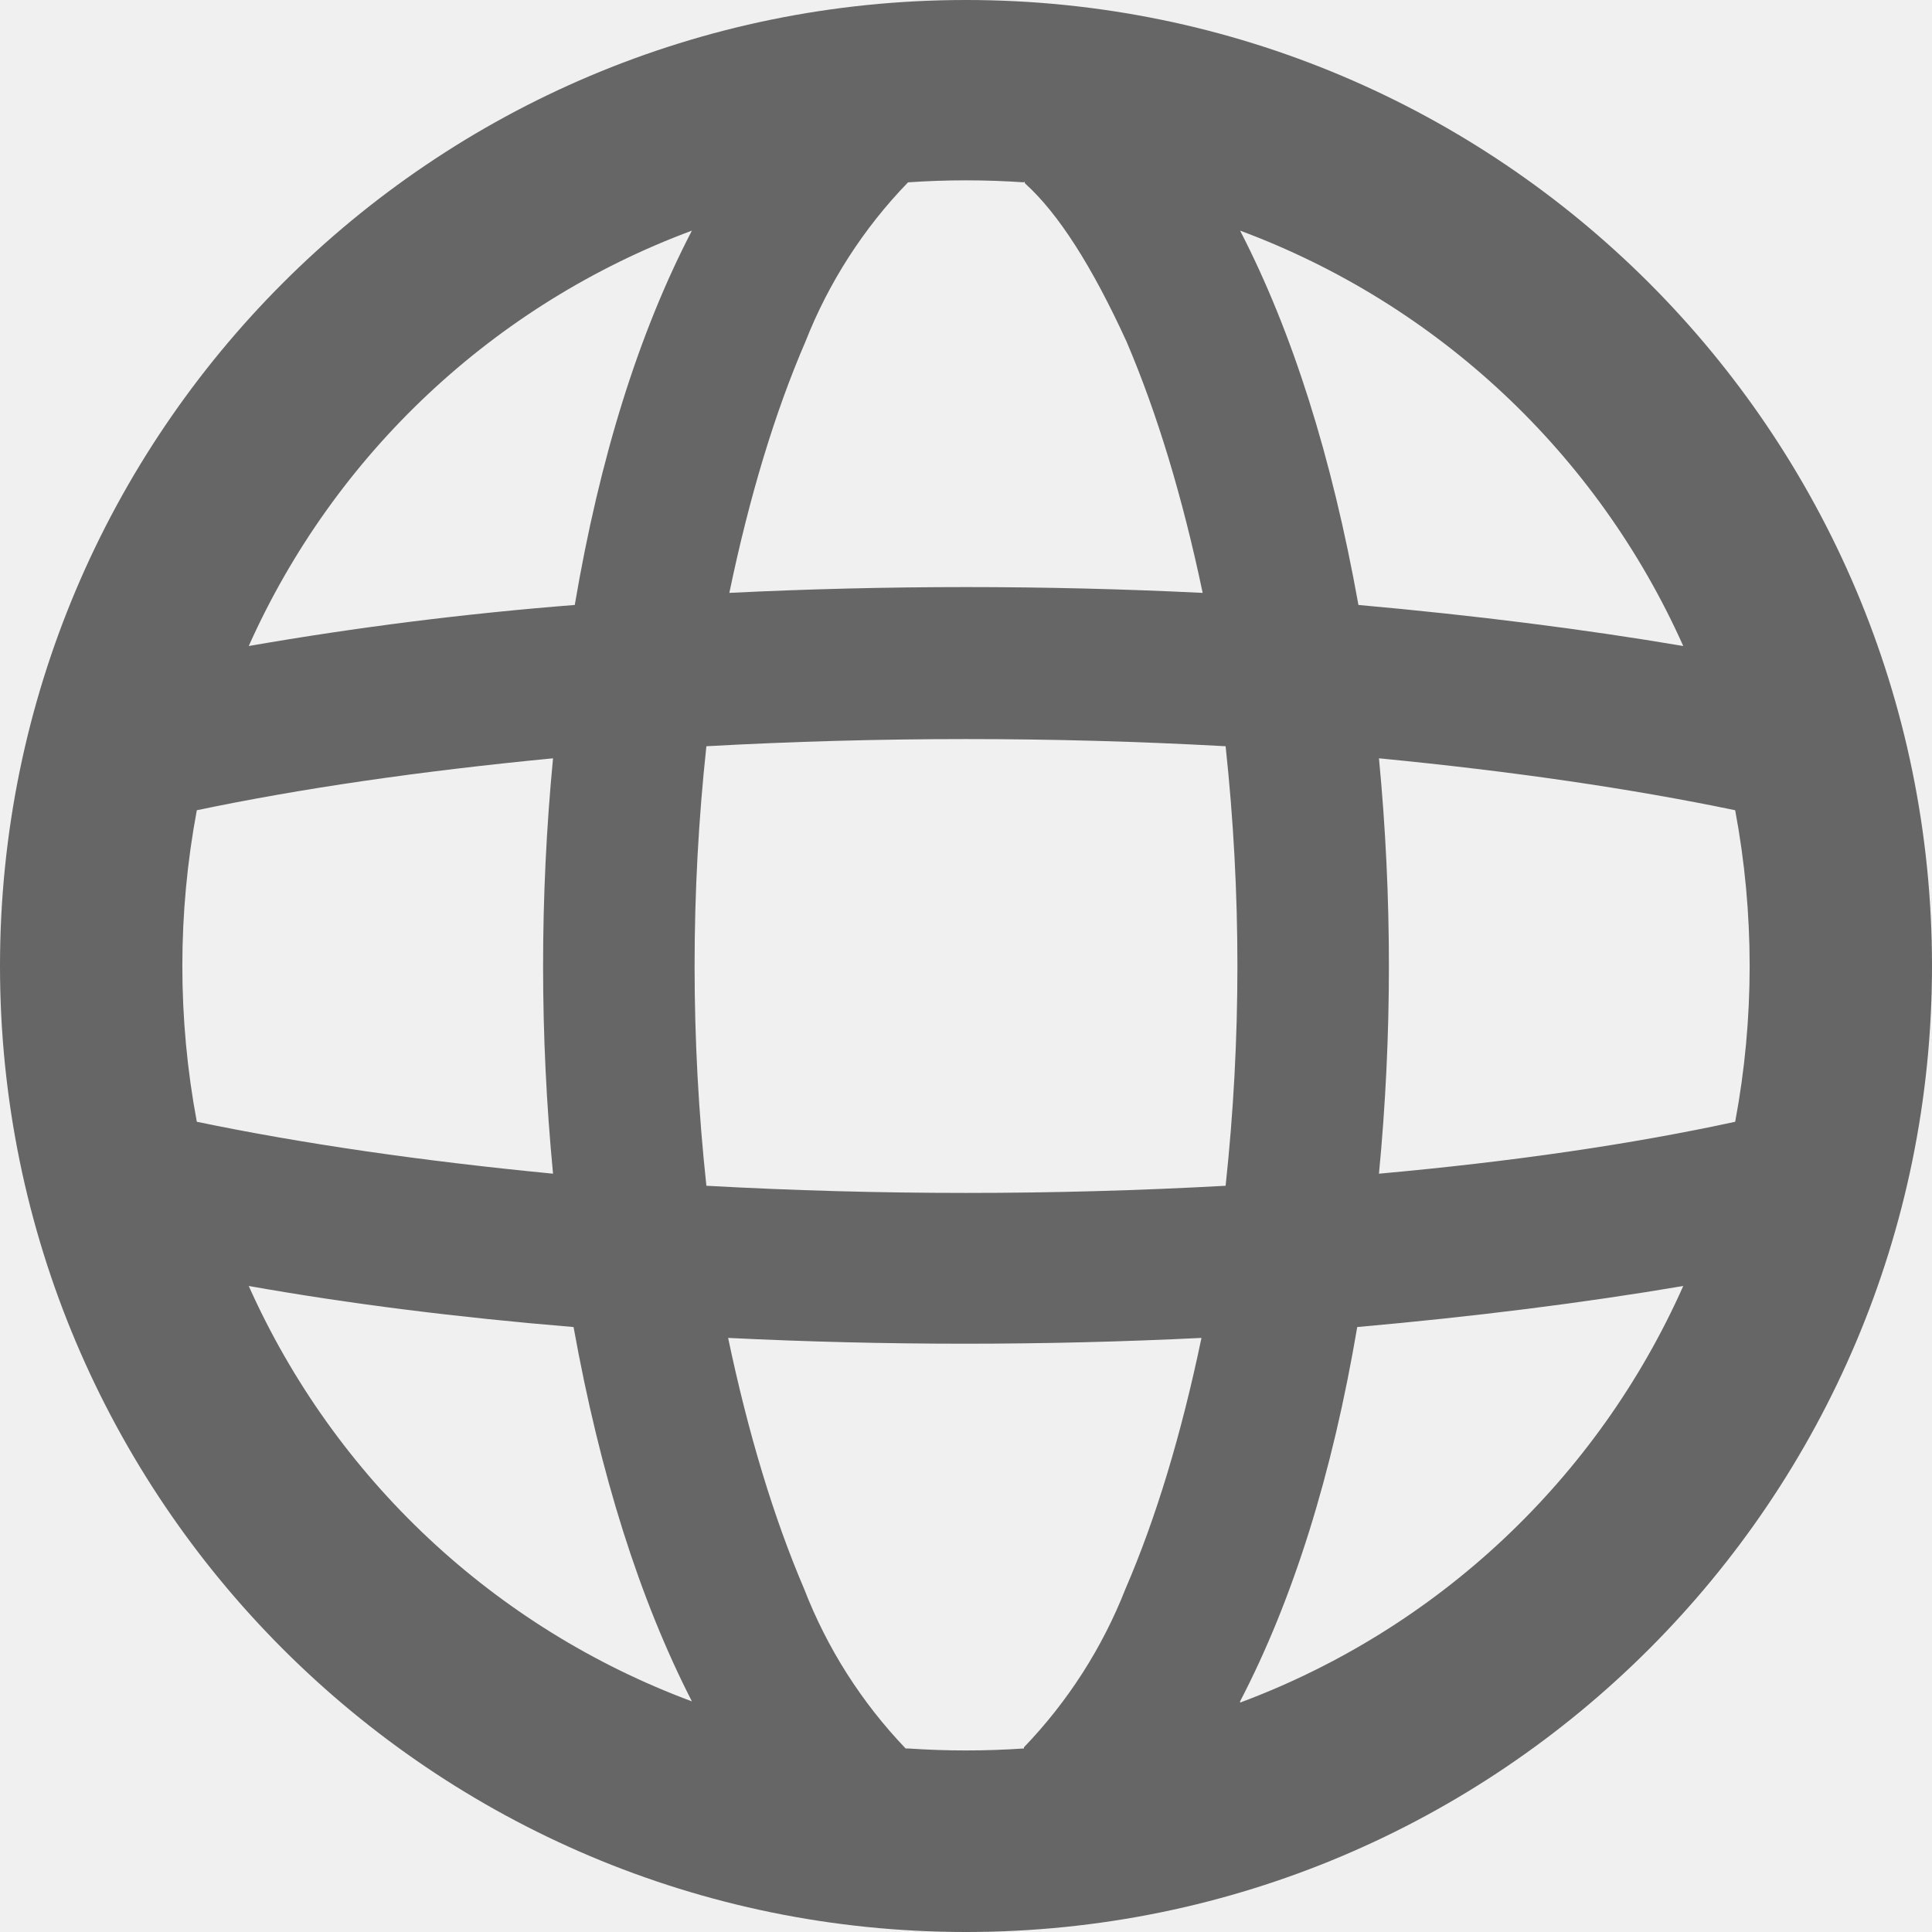
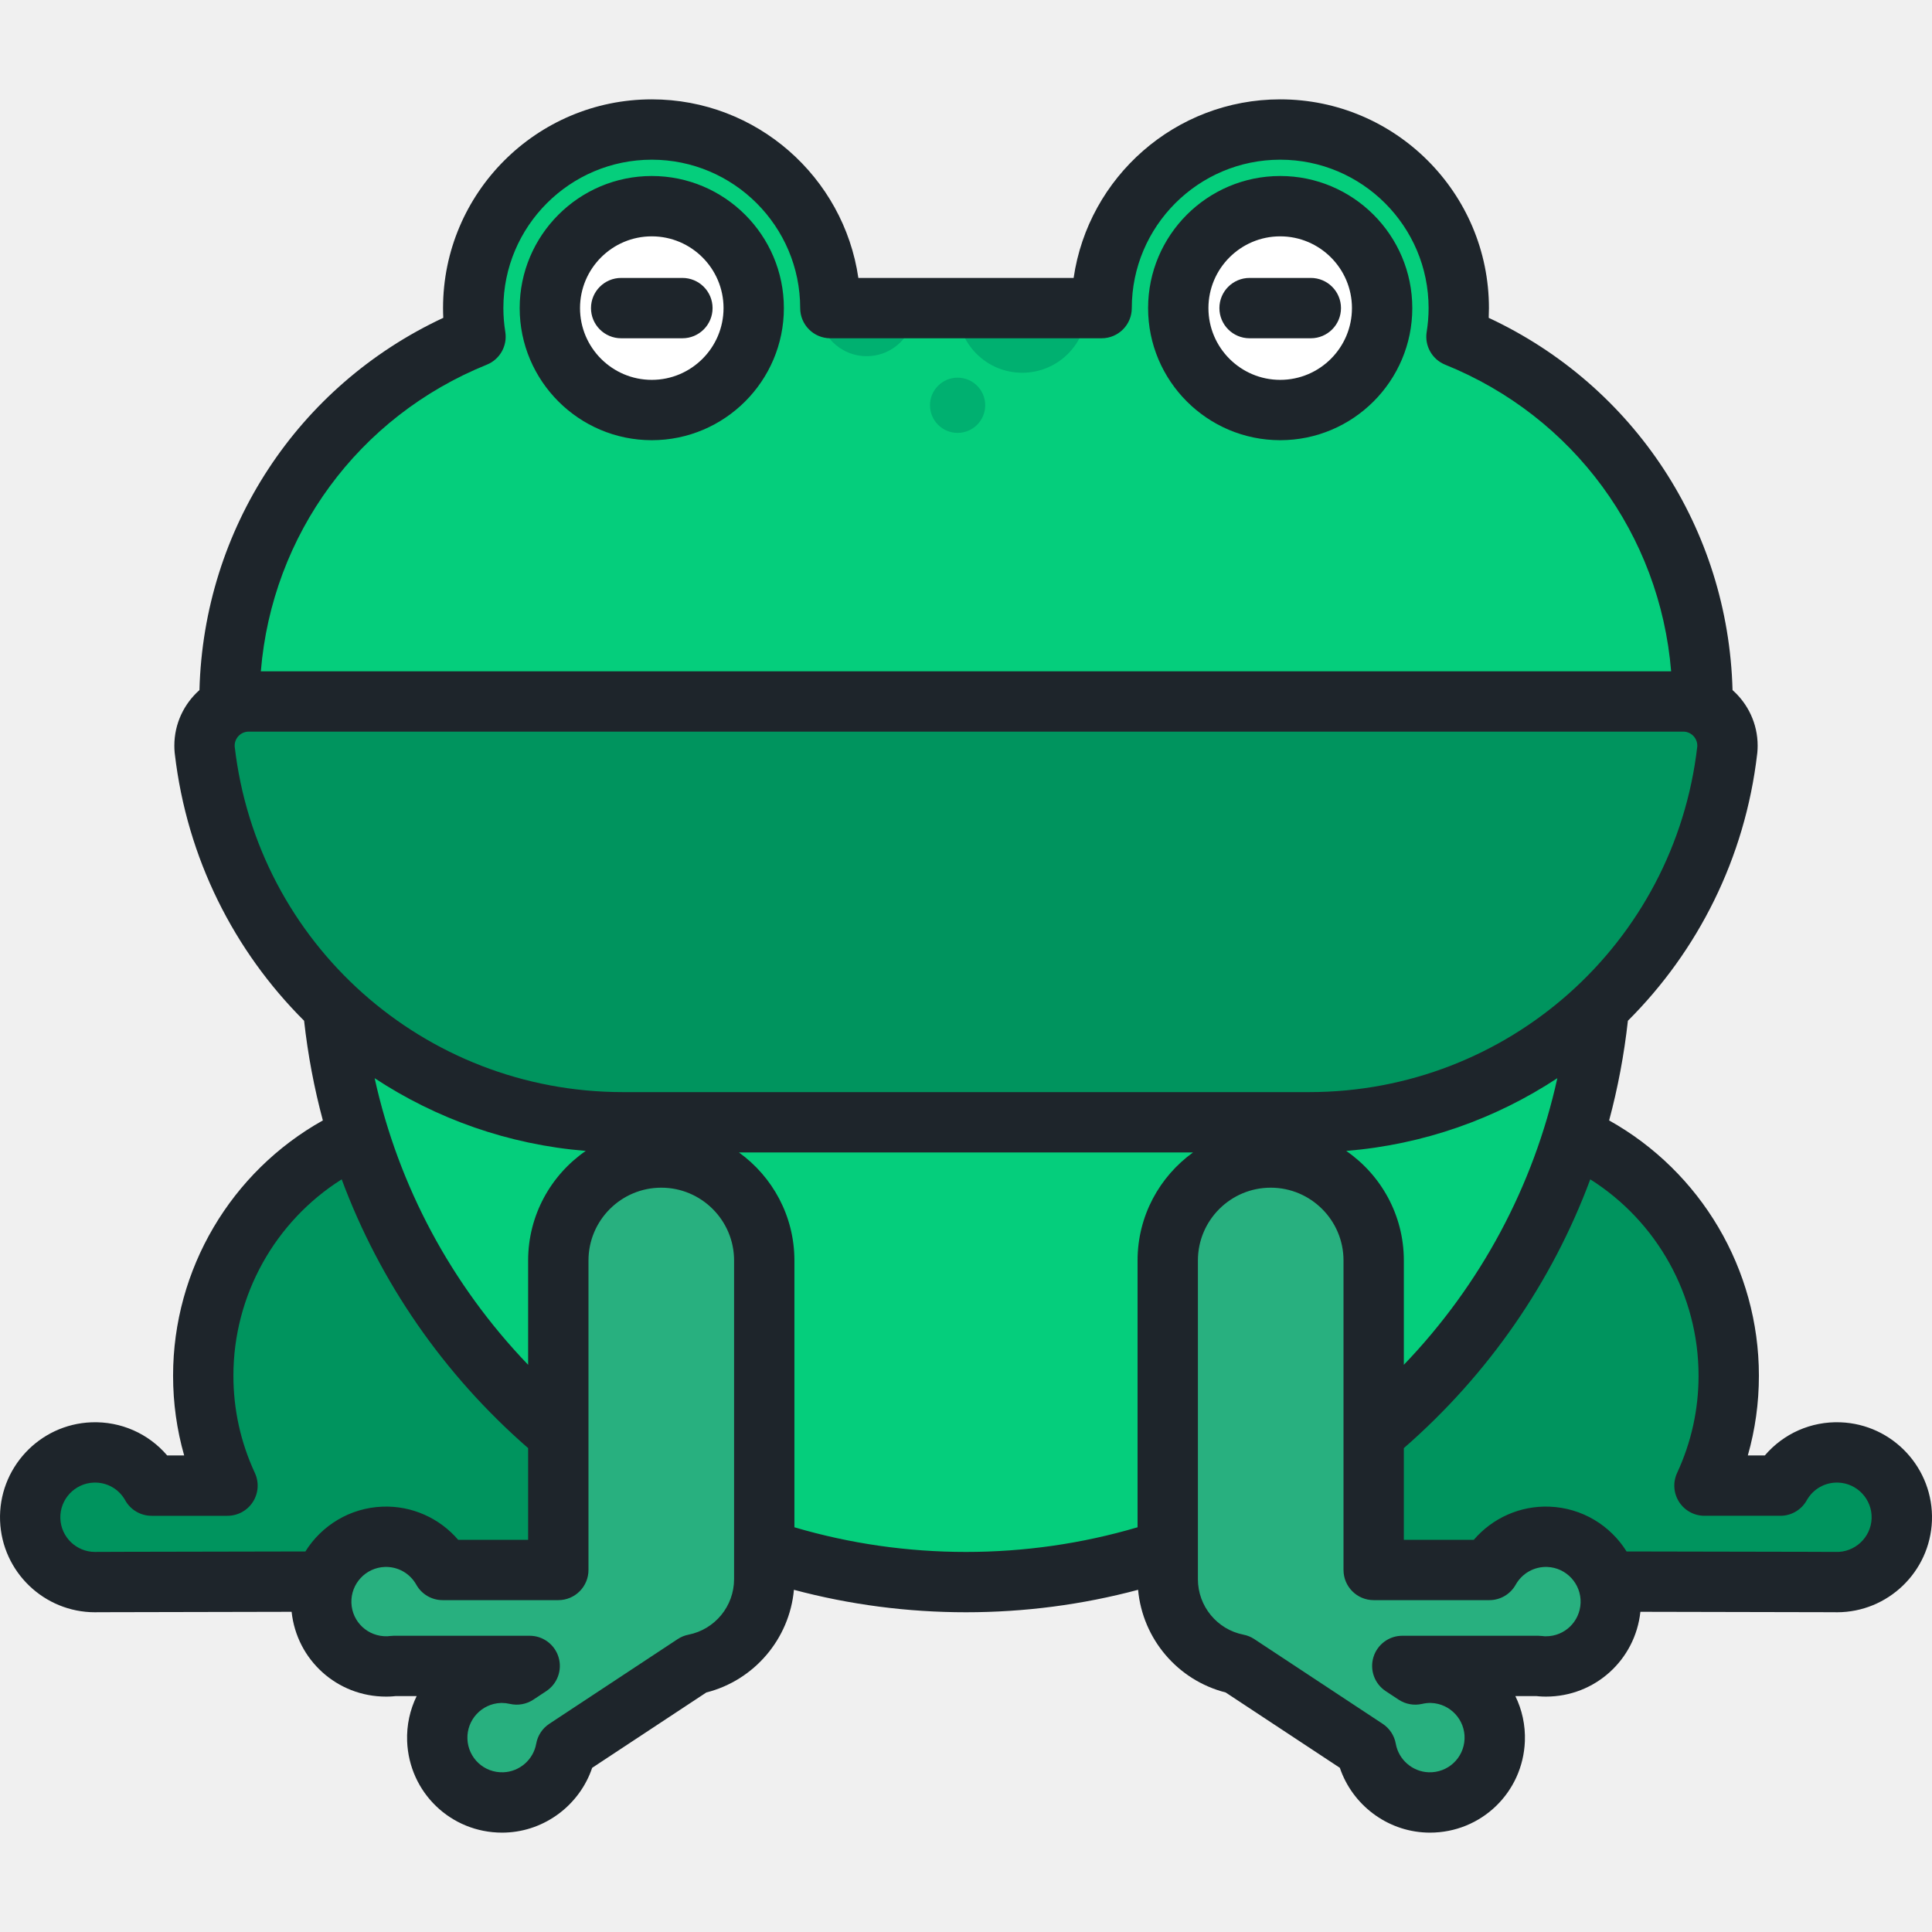
- <svg xmlns="http://www.w3.org/2000/svg" fill="none" viewBox="0 0 16 16">
-   <g clip-path="url(#a)">
-     <path fill-rule="evenodd" clip-rule="evenodd" d="M10.27 14.1a6.5 6.5 0 0 0 3.67-3.45q-1.24.21-2.7.34-.31 1.83-.97 3.1M8 16A8 8 0 1 0 8 0a8 8 0 0 0 0 16m.48-1.52a7 7 0 0 1-.96 0H7.5a4 4 0 0 1-.84-1.32q-.38-.89-.63-2.08a40 40 0 0 0 3.92 0q-.25 1.2-.63 2.08a4 4 0 0 1-.84 1.31zm2.94-4.76q1.66-.15 2.95-.43a7 7 0 0 0 0-2.58q-1.3-.27-2.95-.43a18 18 0 0 1 0 3.44m-1.27-3.54a17 17 0 0 1 0 3.64 39 39 0 0 1-4.3 0 17 17 0 0 1 0-3.64 39 39 0 0 1 4.3 0m1.1-1.17q1.45.13 2.69.34a6.5 6.5 0 0 0-3.67-3.44q.65 1.26.98 3.1M8.48 1.5l.01.02q.41.37.84 1.31.38.89.63 2.08a40 40 0 0 0-3.92 0q.25-1.2.63-2.08a4 4 0 0 1 .85-1.32 7 7 0 0 1 .96 0m-2.75.4a6.5 6.5 0 0 0-3.67 3.44 29 29 0 0 1 2.7-.34q.31-1.83.97-3.1M4.58 6.28q-1.66.16-2.95.43a7 7 0 0 0 0 2.58q1.3.27 2.95.43a18 18 0 0 1 0-3.44m.17 4.71q-1.45-.12-2.69-.34a6.5 6.5 0 0 0 3.67 3.44q-.65-1.27-.98-3.1" fill="#666" />
+ <svg xmlns="http://www.w3.org/2000/svg" height="800px" width="800px" version="1.1" id="Layer_1" viewBox="0 0 512.003 512.003" xml:space="preserve">
+   <g>
+     <path style="fill:#00945E;" d="M171.951,295.087h-47.343v0.032c-0.423-0.007-0.844-0.032-1.27-0.032   c-38.371,0-69.479,31.106-69.479,69.478c0,10.415,2.318,20.279,6.427,29.144H40.17c-3.051-5.446-8.96-9.04-15.628-8.79   c-9.485,0.354-16.887,8.331-16.538,17.815c0.359,9.483,8.33,16.886,17.817,16.532c0.482-0.018,0.955-0.068,1.427-0.125h53.128   c0.05,0.04,0.099,0.084,0.15,0.125h85.622c0.051-0.041,0.1-0.084,0.151-0.125h3.533c12.692,0,22.982-10.29,22.982-22.984v-80.203   C192.817,304.428,183.475,295.087,171.951,295.087z" />
+     <path style="fill:#00945E;" d="M487.453,384.918c-6.668-0.248-12.575,3.344-15.626,8.79h-20.119   c4.109-8.864,6.427-18.728,6.427-29.144c0-38.371-31.108-69.478-69.479-69.478c-0.425,0-0.846,0.025-1.27,0.032v-0.032h-47.343   c-11.523,0-20.864,9.342-20.864,20.865v80.203c0,12.694,10.292,22.984,22.982,22.984h3.534c0.051,0.041,0.1,0.084,0.152,0.125   h85.621c0.051-0.041,0.098-0.084,0.15-0.125h53.128c0.471,0.057,0.946,0.107,1.427,0.125c9.487,0.354,17.458-7.049,17.817-16.532   C504.34,393.248,496.939,385.272,487.453,384.918z" />
  </g>
-   <defs>
-     <clipPath id="a">
-       <path fill="#fff" d="M0 0h16v16H0z" />
-     </clipPath>
-   </defs>
+   <path style="fill:#05CE7C;" d="M87.476,250.755c0,93.072,75.449,168.522,168.522,168.522s168.522-75.45,168.522-168.522H87.476z" />
+   <path style="fill:#00945E;" d="M122.142,460.492c-4.043-11.848-13.897-21.006-26.16-24.078h55.27L122.142,460.492z" />
+   <path style="fill:#28B07F;" d="M175.244,306.754c-15.072,0-27.29,12.219-27.29,27.29v82.016h-30.657  c-3.051-5.446-8.96-9.039-15.628-8.79c-9.484,0.353-16.887,8.33-16.538,17.815c0.359,9.483,8.331,16.886,17.817,16.532  c0.482-0.018,0.955-0.068,1.427-0.126h35.992l-3.442,2.272c-1.447-0.334-2.954-0.503-4.509-0.446  c-9.483,0.354-16.885,8.331-16.537,17.815c0.359,9.482,8.331,16.886,17.817,16.532c8.238-0.307,14.891-6.364,16.275-14.16  l34.024-22.451c10.564-2.072,18.538-11.373,18.538-22.545v-84.463C202.533,318.974,190.316,306.754,175.244,306.754z" />
+   <path style="fill:#00945E;" d="M389.855,460.492c4.043-11.848,13.897-21.006,26.16-24.078h-55.27L389.855,460.492z" />
+   <path style="fill:#28B07F;" d="M336.751,306.754c15.072,0,27.29,12.219,27.29,27.29v82.016h30.657  c3.051-5.446,8.96-9.039,15.628-8.79c9.484,0.353,16.887,8.33,16.538,17.815c-0.359,9.483-8.331,16.886-17.817,16.532  c-0.482-0.018-0.955-0.068-1.427-0.126h-35.992l3.442,2.272c1.447-0.334,2.955-0.503,4.509-0.446  c9.483,0.354,16.885,8.331,16.537,17.815c-0.359,9.482-8.331,16.886-17.817,16.532c-8.238-0.307-14.891-6.364-16.275-14.16  l-34.024-22.451c-10.564-2.072-18.538-11.373-18.538-22.545v-84.463C309.462,318.974,321.679,306.754,336.751,306.754z" />
+   <g>
+     <path style="fill:#05CE7C;" d="M346.955,81.651c57.573,0,104.244,46.67,104.244,104.243s-46.671,104.242-104.244,104.242H165.04   c-57.574,0-104.244-46.669-104.244-104.242c0-57.572,46.67-104.243,104.244-104.243H346.955z" />
+     <path style="fill:#05CE7C;" d="M165.04,81.651c-57.573,0-104.244,46.67-104.244,104.243s46.671,104.242,104.244,104.242h181.914   c57.574,0,104.244-46.669,104.244-104.242c0-57.572-46.67-104.243-104.244-104.243H165.04z" />
+   </g>
+   <g>
+     <path style="fill:#00B070;" d="M216.937,81.651c0,7.036,5.705,12.741,12.741,12.741c7.037,0,12.741-5.705,12.741-12.741H216.937z" />
+     <path style="fill:#00B070;" d="M253.772,81.651c0,9.463,7.672,17.136,17.135,17.136c9.465,0,17.137-7.673,17.137-17.136H253.772z" />
+     <circle style="fill:#00B070;" cx="253.775" cy="107.403" r="7.317" />
+   </g>
+   <circle style="fill:#05CE7C;" cx="172.725" cy="81.648" r="47.321" />
+   <circle style="fill:#FFFFFF;" cx="172.725" cy="81.648" r="31.853" />
+   <circle style="fill:#05CE7C;" cx="339.27" cy="81.648" r="47.321" />
+   <circle style="fill:#FFFFFF;" cx="339.27" cy="81.648" r="31.853" />
+   <path style="fill:#00945E;" d="M446.087,185.893c6.469,0,11.713,5.245,11.713,11.716c0,0.357-0.015,0.711-0.046,1.06l0.002-0.045  c-6.334,55.523-53.61,98.793-110.802,98.793H165.04c-57.191,0-104.467-43.271-110.801-98.793l0.002,0.045  c-0.031-0.349-0.046-0.702-0.046-1.06c0-6.47,5.245-11.716,11.713-11.716H446.087z" />
+   <path style="fill:#1E252B;" d="M172.729,46.643c-19.302,0-35.007,15.704-35.007,35.007s15.705,35.007,35.007,35.007  s35.007-15.704,35.007-35.007S192.031,46.643,172.729,46.643z M172.729,100.668c-10.485,0-19.017-8.531-19.017-19.017  s8.531-19.017,19.017-19.017c10.485,0,19.017,8.531,19.017,19.017C191.745,92.137,183.214,100.668,172.729,100.668z M164.614,73.656  c-4.417,0-7.995,3.58-7.995,7.995c0,4.415,3.579,7.995,7.995,7.995h16.23c4.417,0,7.995-3.58,7.995-7.995  c0-4.415-3.579-7.995-7.995-7.995H164.614z M487.751,376.928c-7.796-0.296-15.118,2.994-20.055,8.785h-4.503  c1.953-6.844,2.938-13.92,2.938-21.149c0-28.209-15.373-54.038-39.692-67.637c2.31-8.597,3.973-17.422,4.972-26.414  c18.5-18.449,31.033-43.002,34.259-70.704c0.02-0.142,0.036-0.285,0.049-0.429c0.052-0.576,0.078-1.172,0.078-1.772  c0-5.859-2.584-11.113-6.655-14.727c-1.123-42.732-26.039-80.638-64.616-98.65c0.04-0.862,0.062-1.724,0.062-2.581  c0-30.503-24.816-55.32-55.319-55.32c-27.789,0-50.859,20.596-54.744,47.325h-57.049c-3.887-26.728-26.955-47.325-54.745-47.325  c-30.502,0-55.319,24.816-55.319,55.32c0,0.858,0.021,1.718,0.062,2.581c-38.577,18.011-63.494,55.917-64.616,98.65  c-4.071,3.614-6.655,8.868-6.655,14.727c0,0.6,0.026,1.196,0.078,1.772c0.013,0.144,0.029,0.287,0.049,0.427  c3.225,27.702,15.758,52.256,34.259,70.704c1,8.993,2.662,17.817,4.972,26.415c-24.319,13.599-39.692,39.428-39.692,67.637  c0,7.229,0.985,14.304,2.938,21.149h-4.503c-4.939-5.791-12.261-9.07-20.055-8.785c-13.871,0.517-24.74,12.225-24.23,26.107  c0.513,13.554,11.703,24.237,25.158,24.236c0.277,0,0.556-0.004,0.836-0.014c1.863-0.015,30.667-0.07,51.268-0.108  c1.359,12.737,12.025,22.474,25.021,22.474c0.317,0,0.633-0.005,0.947-0.017c0.58-0.021,1.116-0.068,1.593-0.12h5.578  c-1.758,3.601-2.682,7.671-2.524,11.948c0.514,13.591,11.564,24.236,25.155,24.237h0.003c0.314,0,0.629-0.005,0.947-0.018  c10.511-0.391,19.639-7.402,22.93-17.159l30.26-19.968c12.714-3.225,22.023-14.211,23.21-27.207  c14.811,3.952,30.104,5.951,45.603,5.951s30.793-2,45.603-5.951c1.186,12.996,10.496,23.983,23.209,27.207l30.26,19.968  c3.291,9.755,12.418,16.767,22.93,17.159c0.319,0.012,0.634,0.018,0.95,0.018c13.591,0,24.64-10.646,25.156-24.247  c0.157-4.274-0.766-8.341-2.523-11.939h5.576c0.477,0.051,1.012,0.099,1.588,0.119c0.318,0.012,0.634,0.018,0.951,0.018  c12.993,0,23.656-9.734,25.02-22.474c20.597,0.038,49.398,0.093,51.268,0.108c0.283,0.01,0.561,0.014,0.841,0.014  c13.449-0.001,24.64-10.684,25.155-24.246C512.492,389.153,501.621,377.445,487.751,376.928z M129.012,96.644  c3.458-1.398,5.49-5.001,4.897-8.685c-0.337-2.098-0.51-4.22-0.51-6.308c0-21.686,17.643-39.33,39.329-39.33  c21.687,0,39.331,17.643,39.331,39.33c0,4.415,3.579,7.995,7.995,7.995h71.888c4.417,0,7.995-3.58,7.995-7.995  c0-21.686,17.644-39.33,39.331-39.33c21.686,0,39.329,17.643,39.329,39.33c0,2.087-0.172,4.21-0.51,6.309  c-0.594,3.683,1.439,7.286,4.897,8.684c34.09,13.775,56.928,45.136,59.885,81.255H69.127  C72.085,141.78,94.923,110.419,129.012,96.644z M62.195,197.832c-0.003-0.074-0.005-0.148-0.005-0.223  c0-2.051,1.667-3.72,3.718-3.72h380.178c2.051,0,3.718,1.668,3.718,3.72c0,0.075-0.002,0.149-0.005,0.223  c-6.016,52.222-50.211,91.589-102.845,91.589H165.04C112.406,289.422,68.212,250.054,62.195,197.832z M356.764,305.006  c20.488-1.666,39.602-8.504,55.951-19.275c-6.314,28.6-20.304,54.723-40.679,75.957v-27.645  C372.036,322.015,365.981,311.379,356.764,305.006z M155.232,305.006c-9.217,6.373-15.272,17.009-15.272,29.038v27.645  c-20.375-21.235-34.364-47.358-40.679-75.957C115.629,296.502,134.744,303.34,155.232,305.006z M80.934,411.153  c-54.807,0.099-55.232,0.115-55.41,0.122c-0.116,0.004-0.232,0.006-0.346,0.006c-4.91,0-8.996-3.902-9.183-8.842  c-0.187-5.067,3.782-9.344,8.846-9.532c3.511-0.119,6.656,1.677,8.355,4.71c1.414,2.524,4.082,4.087,6.975,4.087h20.117  c2.728,0,5.269-1.392,6.738-3.692c1.469-2.3,1.663-5.19,0.515-7.666c-3.773-8.137-5.686-16.811-5.686-25.781  c0-21.285,11.025-40.869,28.697-52.023c10.13,27.228,26.949,51.64,49.408,71.227v24.297h-18.541  c-4.934-5.755-12.275-9.077-20.047-8.785C92.707,399.604,85.214,404.294,80.934,411.153z M194.538,418.507  c0,7.144-5.082,13.326-12.082,14.7c-1.021,0.201-1.995,0.599-2.863,1.173l-34.024,22.451c-1.831,1.208-3.086,3.116-3.469,5.276  c-0.749,4.226-4.409,7.408-8.7,7.568c-5.106,0.193-9.338-3.764-9.529-8.836c-0.187-5.067,3.782-9.344,8.841-9.532  c0.102-0.004,0.203-0.005,0.304-0.005c0.679,0,1.39,0.085,2.116,0.252c2.129,0.49,4.372,0.087,6.199-1.117l3.443-2.272  c2.946-1.944,4.269-5.591,3.255-8.972c-1.015-3.381-4.128-5.697-7.658-5.697h-35.992c-0.323,0-0.644,0.019-0.964,0.059  c-0.249,0.03-0.501,0.063-0.761,0.072c-5.12,0.165-9.338-3.764-9.529-8.836c-0.187-5.067,3.782-9.344,8.846-9.532  c3.49-0.12,6.669,1.698,8.355,4.709c1.414,2.524,4.082,4.088,6.975,4.088h30.657c4.417,0,7.995-3.58,7.995-7.995v-82.016  c0-10.639,8.655-19.295,19.295-19.295c10.639,0,19.294,8.656,19.294,19.295v84.464H194.538z M301.467,334.044v70.703  c-14.703,4.334-29.97,6.535-45.469,6.535c-15.501,0-30.767-2.2-45.469-6.535v-70.703c0-11.778-5.807-22.22-14.701-28.632h120.342  C307.274,311.824,301.467,322.266,301.467,334.044z M409.698,433.634c-0.117,0-0.237-0.002-0.359-0.006  c-0.256-0.01-0.507-0.043-0.757-0.073c-0.32-0.039-0.642-0.059-0.964-0.059h-35.992c-3.53,0-6.643,2.315-7.658,5.697  c-1.015,3.381,0.308,7.028,3.255,8.972l3.442,2.272c1.827,1.205,4.068,1.608,6.199,1.117c0.835-0.192,1.66-0.276,2.417-0.247  c5.063,0.189,9.031,4.466,8.845,9.524c-0.193,5.082-4.434,9.024-9.529,8.845c-4.291-0.16-7.95-3.342-8.7-7.568  c-0.383-2.16-1.637-4.068-3.469-5.276l-34.024-22.451c-0.869-0.574-1.842-0.972-2.863-1.173c-7.001-1.373-12.082-7.556-12.082-14.7  v-84.463c0-10.639,8.655-19.295,19.294-19.295s19.295,8.656,19.295,19.295v82.016c0,4.415,3.579,7.995,7.995,7.995h30.657  c2.893,0,5.561-1.563,6.975-4.088c1.688-3.01,4.886-4.827,8.355-4.709c5.064,0.189,9.032,4.464,8.847,9.524  C418.685,429.746,414.654,433.634,409.698,433.634z M486.475,411.275c-0.182-0.007-0.607-0.022-55.413-0.122  c-4.279-6.859-11.774-11.549-20.44-11.872c-7.779-0.296-15.114,3.029-20.047,8.785h-18.541v-24.298  c22.458-19.588,39.277-44,49.408-71.227c17.672,11.154,28.697,30.738,28.697,52.023c0,8.971-1.914,17.644-5.686,25.781  c-1.147,2.475-0.954,5.366,0.515,7.666c1.469,2.3,4.01,3.692,6.738,3.692h20.117c2.893,0,5.561-1.563,6.975-4.087  c1.7-3.033,4.871-4.827,8.355-4.71c5.064,0.189,9.032,4.466,8.847,9.524C495.81,407.496,491.484,411.461,486.475,411.275z   M331.152,73.656c-4.417,0-7.995,3.58-7.995,7.995c0,4.415,3.579,7.995,7.995,7.995h16.23c4.417,0,7.995-3.58,7.995-7.995  c0-4.415-3.579-7.995-7.995-7.995H331.152z M339.267,46.643c-19.302,0-35.007,15.704-35.007,35.007s15.705,35.007,35.007,35.007  s35.007-15.704,35.007-35.007S358.57,46.643,339.267,46.643z M339.267,100.668c-10.485,0-19.017-8.531-19.017-19.017  s8.531-19.017,19.017-19.017s19.017,8.531,19.017,19.017C358.283,92.137,349.752,100.668,339.267,100.668z" />
</svg>
